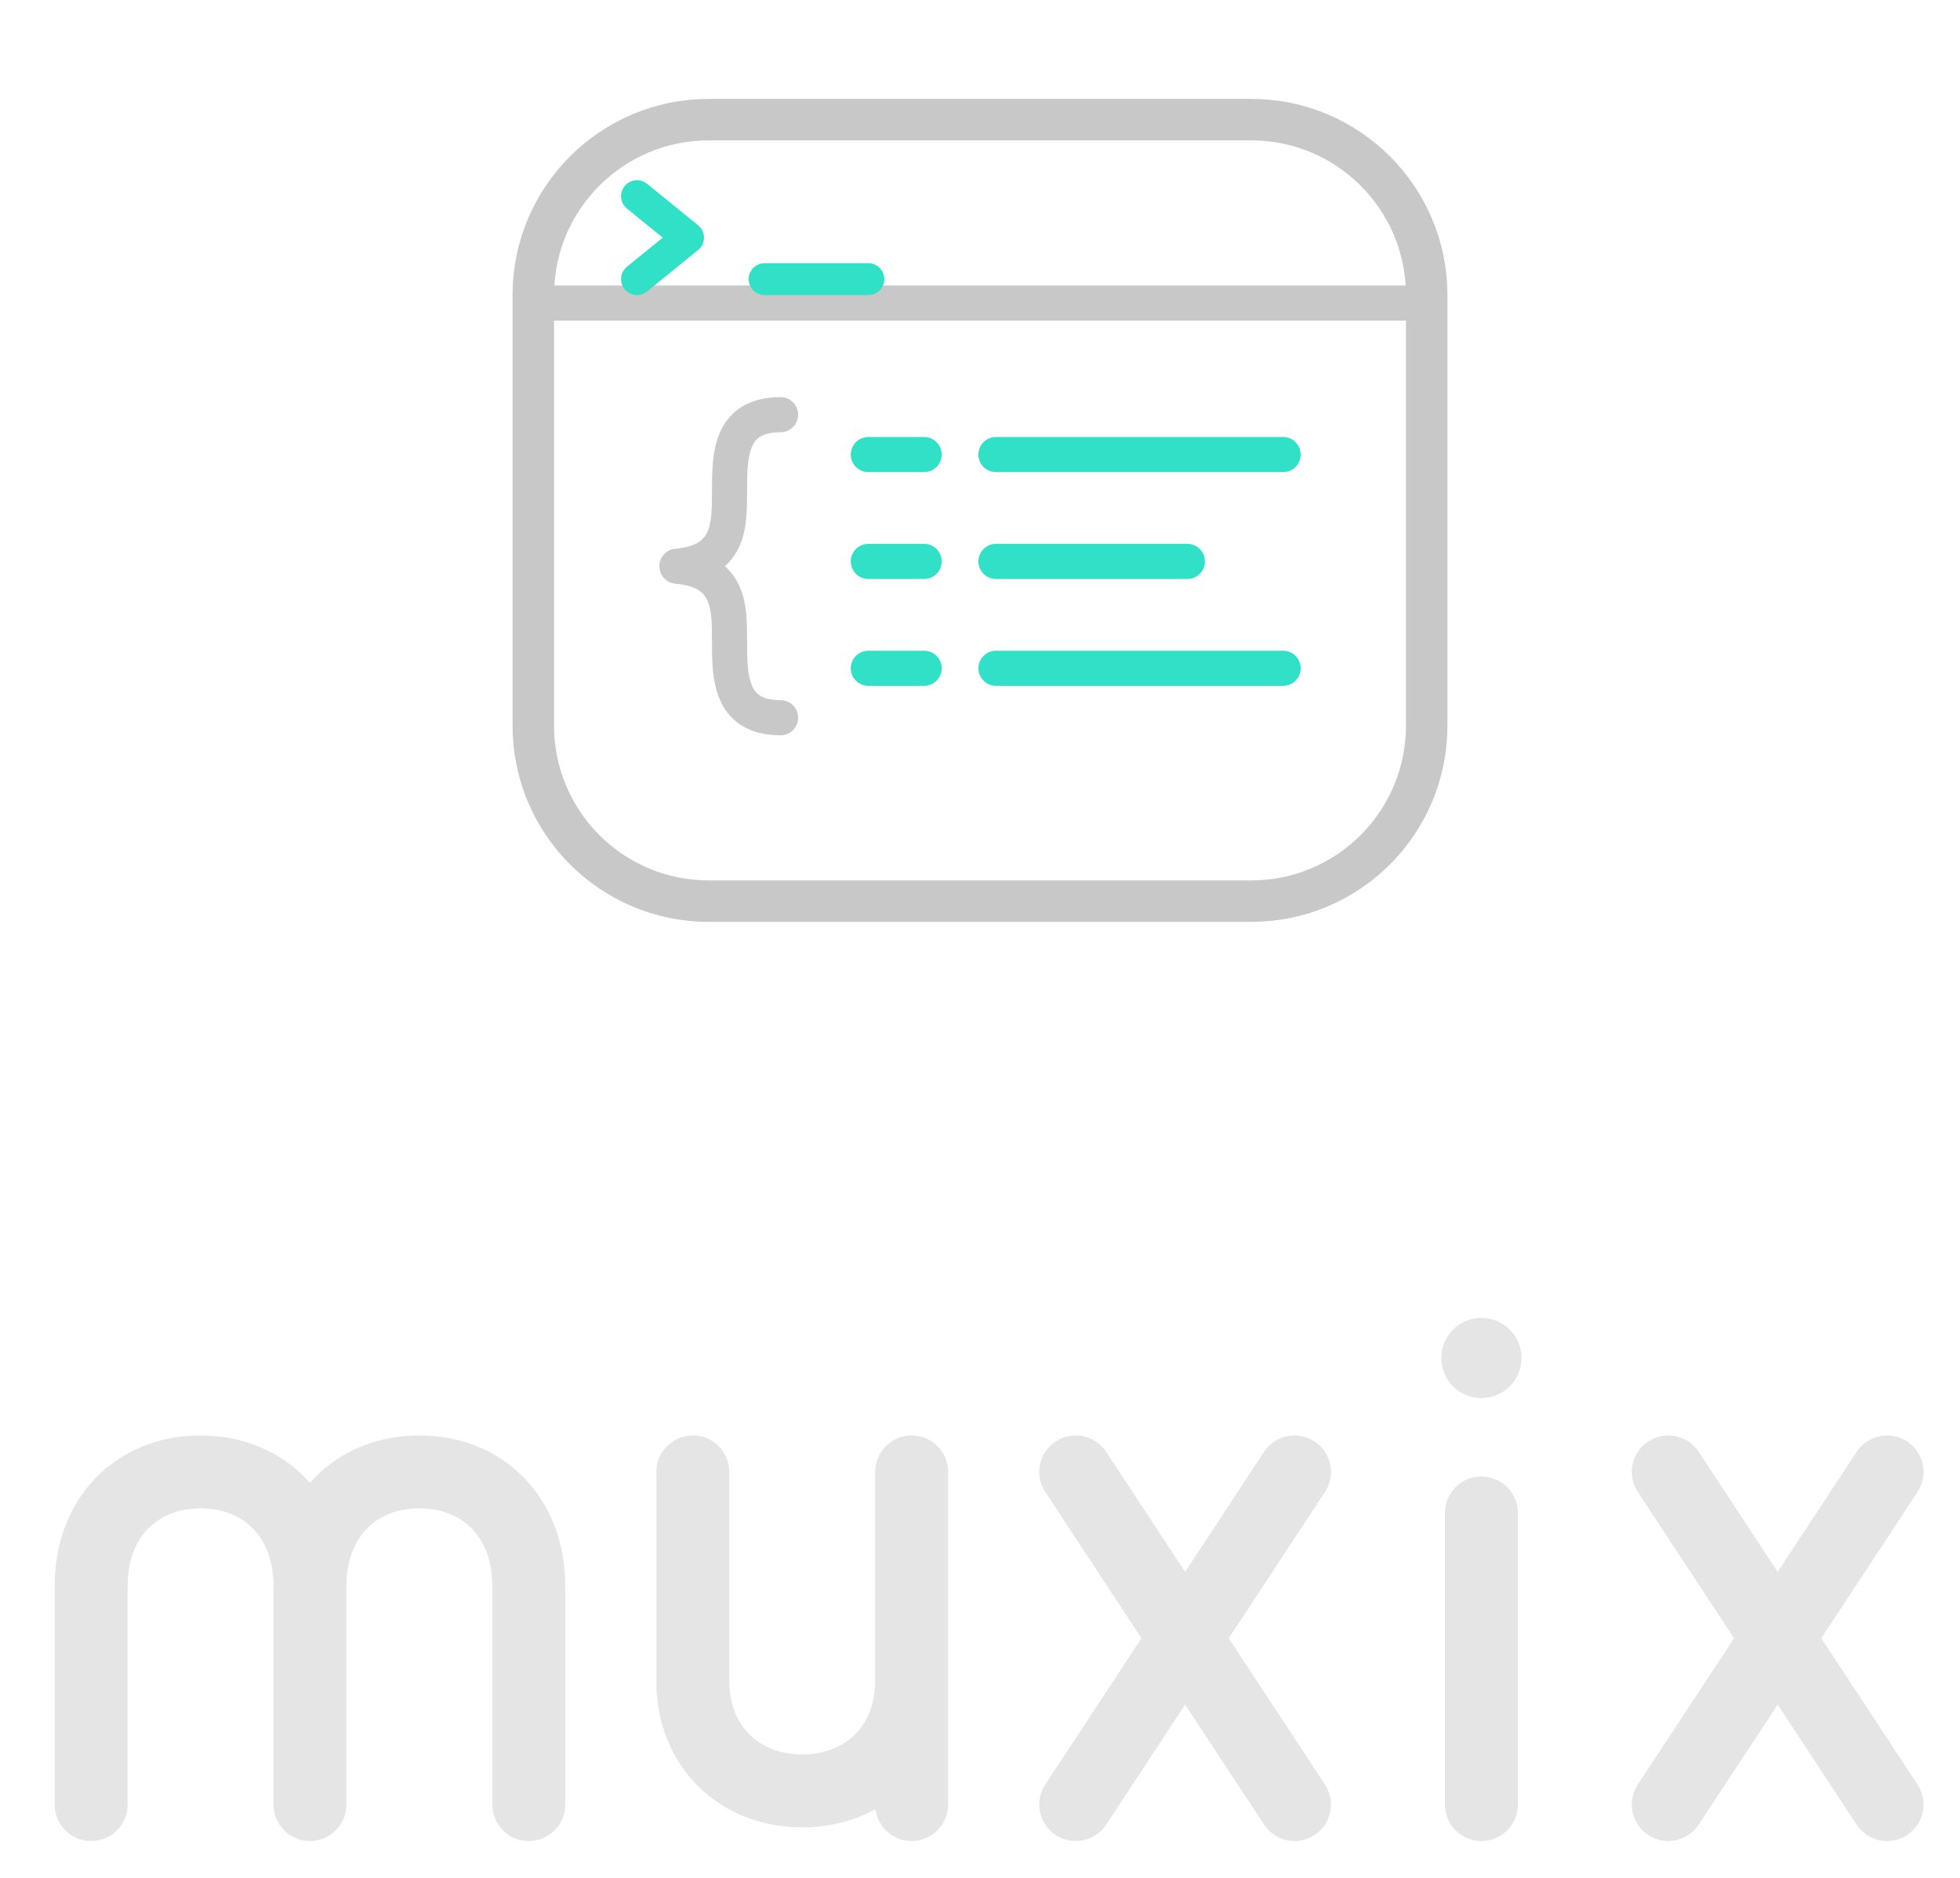
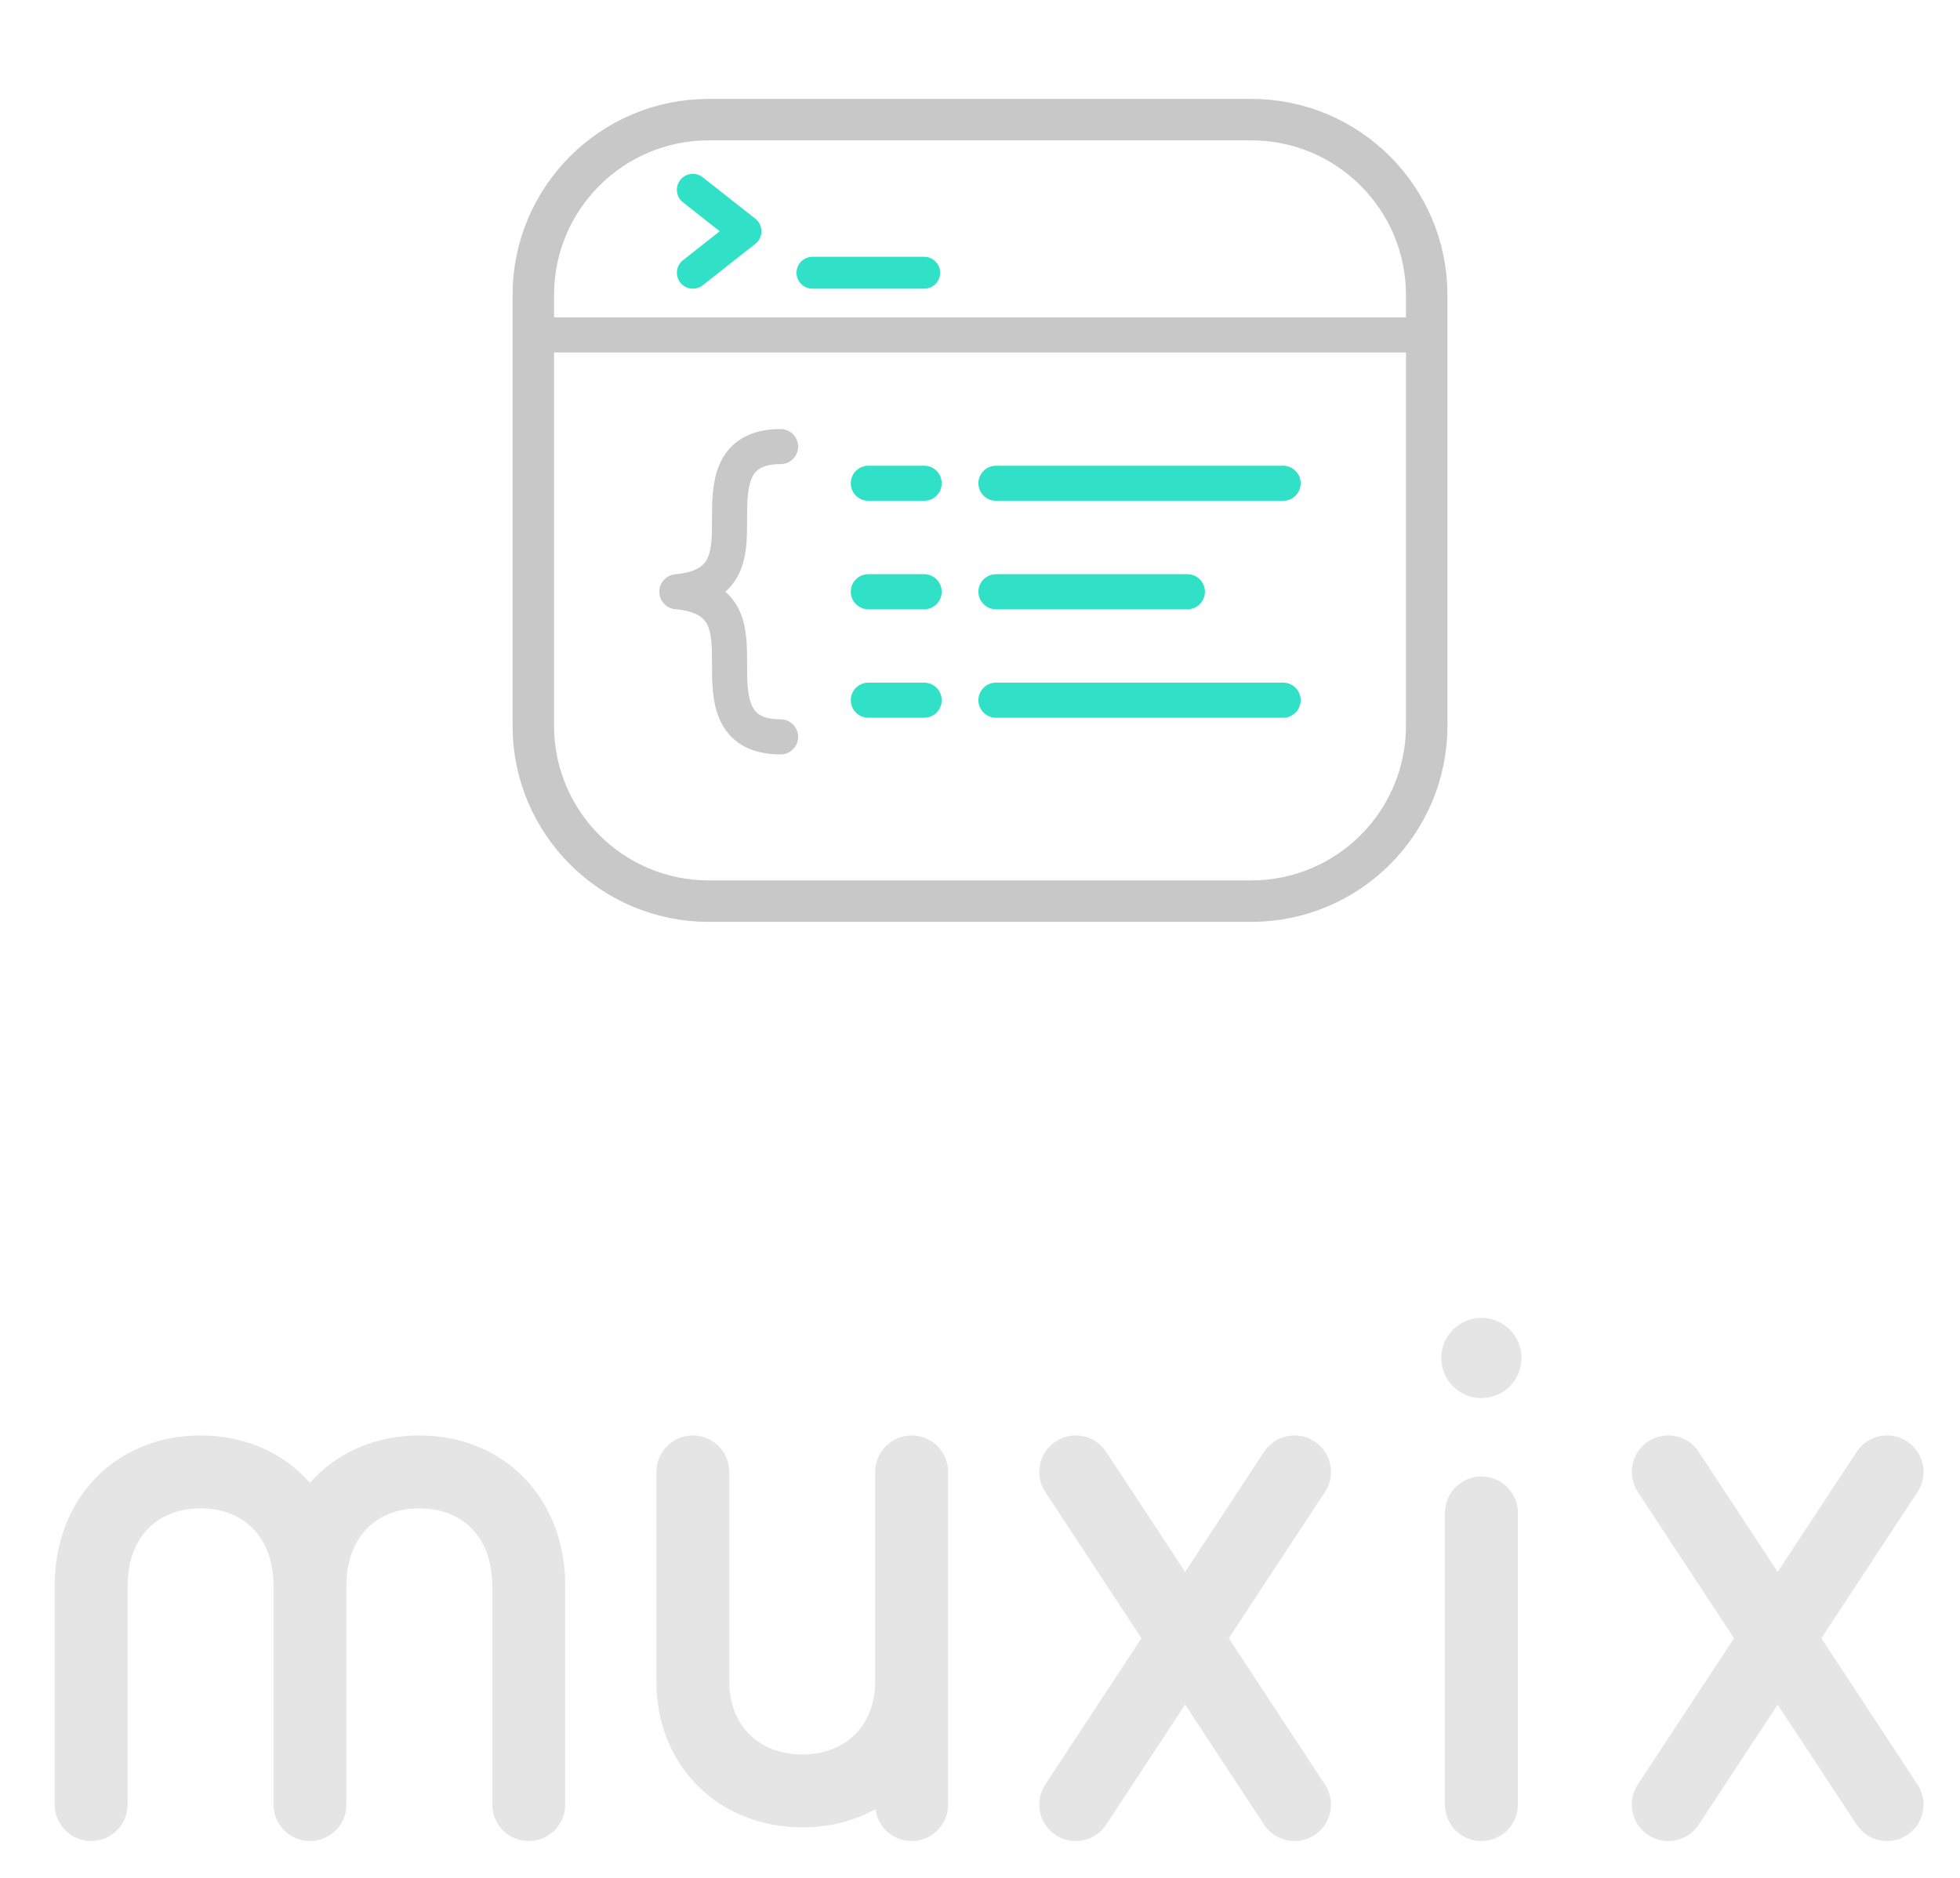
<svg xmlns="http://www.w3.org/2000/svg" viewBox="-8 0 215 206" fill="none">
  <g transform="translate(43.5 0) scale(1.75)">
    <rect x="4" y="7.5" width="56" height="49" rx="11" stroke="#c8c8c8" stroke-width="2.6" />
-     <path d="M4 19h56" stroke="#c8c8c8" stroke-width="2.2" />
-     <path d="M10.5 12.3l3.2 2.6-3.2 2.6" stroke="#30e1c8" stroke-width="2" stroke-linecap="round" stroke-linejoin="round" />
-     <path d="M18.5 17.5h6.5" stroke="#30e1c8" stroke-width="2" stroke-linecap="round" />
-     <path d="M19.5 26c-3.2 0-3.2 2.6-3.2 4.8s0 4.4-3.3 4.7c3.3.3 3.3 2.5 3.3 4.7s0 4.8 3.2 4.8" stroke="#c8c8c8" stroke-width="2.2" stroke-linecap="round" stroke-linejoin="round" />
+     <path d="M4 21h56" stroke="#c8c8c8" stroke-width="2.2" />
+     <path d="M14 11.9l3.3 2.6-3.3 2.6" stroke="#30e1c8" stroke-width="2" stroke-linecap="round" stroke-linejoin="round" />
+     <path d="M21.5 17.1h7" stroke="#30e1c8" stroke-width="2" stroke-linecap="round" />
+     <path d="M19.5 28c-3.2 0-3.2 2.5-3.2 4.6s0 4.2-3.3 4.5c3.3.3 3.3 2.4 3.3 4.5s0 4.6 3.2 4.6" stroke="#c8c8c8" stroke-width="2.2" stroke-linecap="round" stroke-linejoin="round" />
    <g stroke="#30e1c8" stroke-width="2.2" stroke-linecap="round">
-       <path d="M25 28.5h3.5M25 35.2h3.5M25 41.9h3.5" />
-       <path d="M33 28.5h18M33 35.2h12M33 41.9h18" />
+       <path d="M25 30.3h3.5M25 37.1h3.5M25 43.9h3.5" />
+       <path d="M33 30.3h18M33 37.1h12M33 43.9h18" />
    </g>
  </g>
  <g transform="translate(0 138)">
    <g stroke="#e5e5e5" stroke-width="8" stroke-linecap="round" stroke-linejoin="round" fill="none">
      <g transform="translate(0 0)">
        <path d="M2 60V36c0-7.5 5-12.5 12-12.5s12 5 12 12.5v24M26 36c0-7.5 5-12.5 12-12.5s12 5 12 12.5v24" />
      </g>
      <g transform="translate(68 0)">
        <path d="M0 23.5v23c0 7 5 12 12 12s12-5 12-12v-23v36.5" />
      </g>
      <g transform="translate(110 0)">
        <path d="M0 23.5 24 60M24 23.5 0 60" />
      </g>
      <g transform="translate(152 0)">
        <circle cx="2.5" cy="11" r="4.4" stroke="none" fill="#e5e5e5" />
        <path d="M2.5 28v32" />
      </g>
      <g transform="translate(175 0)">
        <path d="M0 23.5 24 60M24 23.5 0 60" />
      </g>
    </g>
  </g>
</svg>
